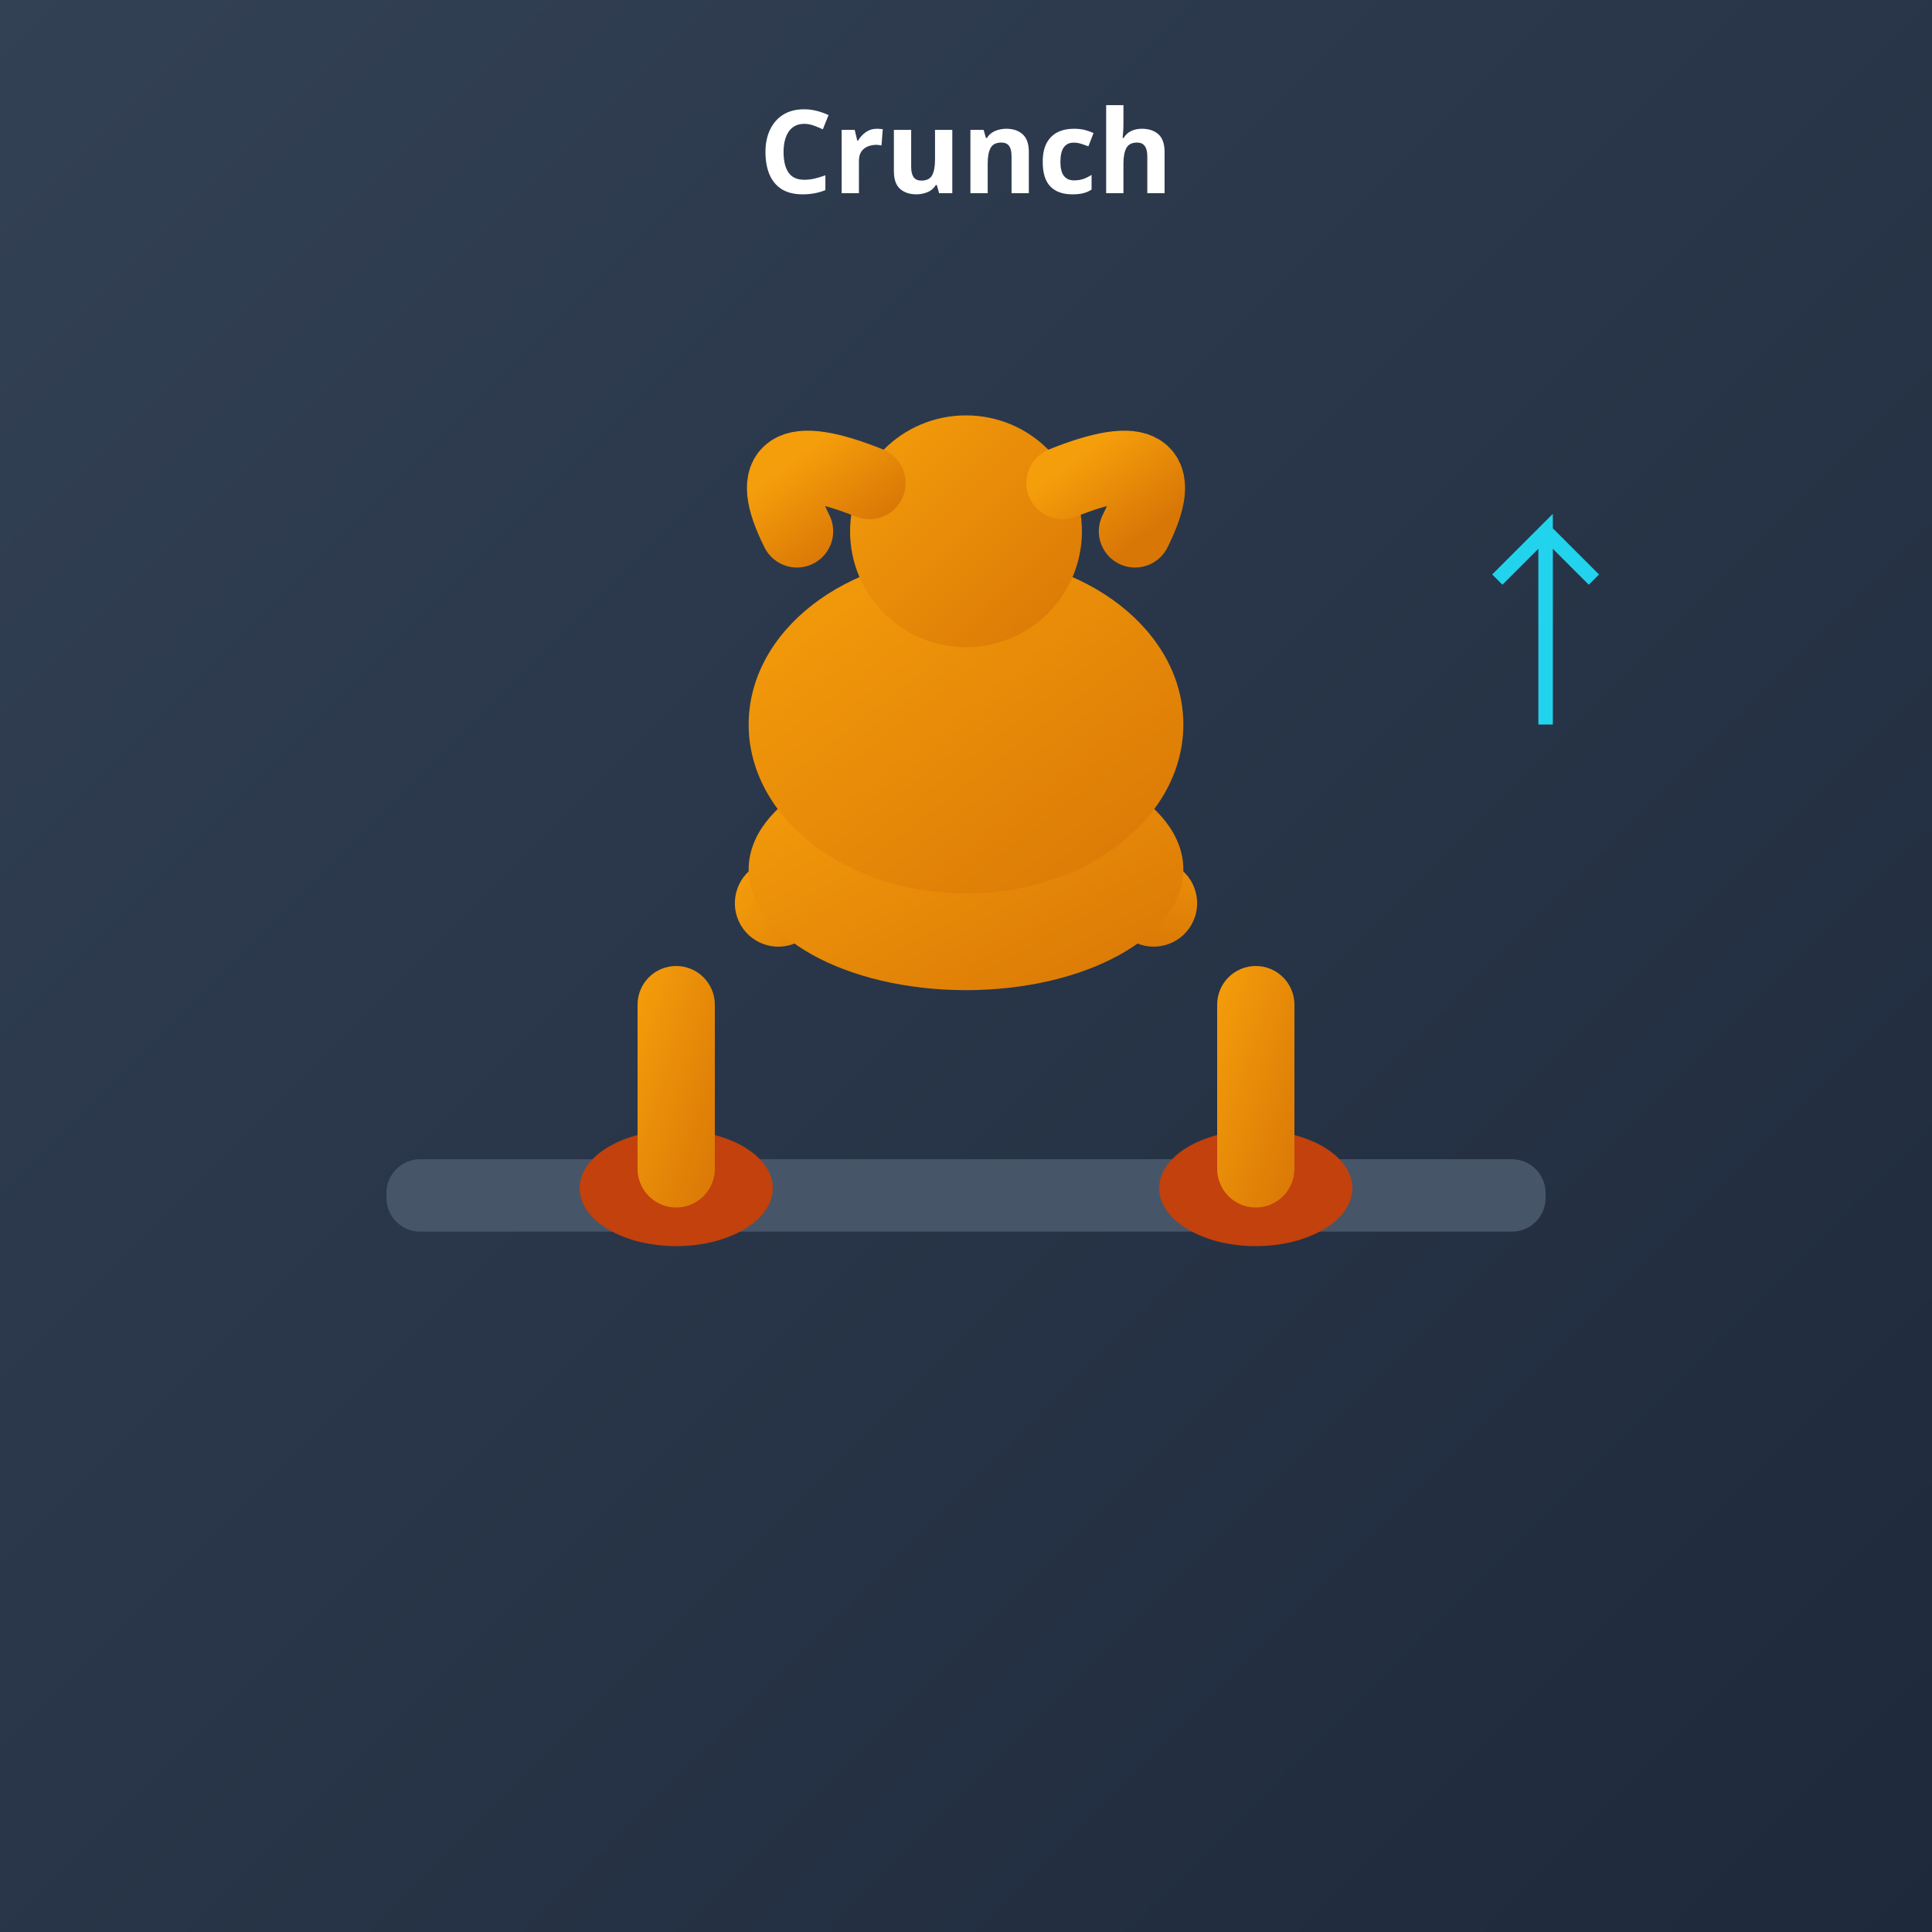
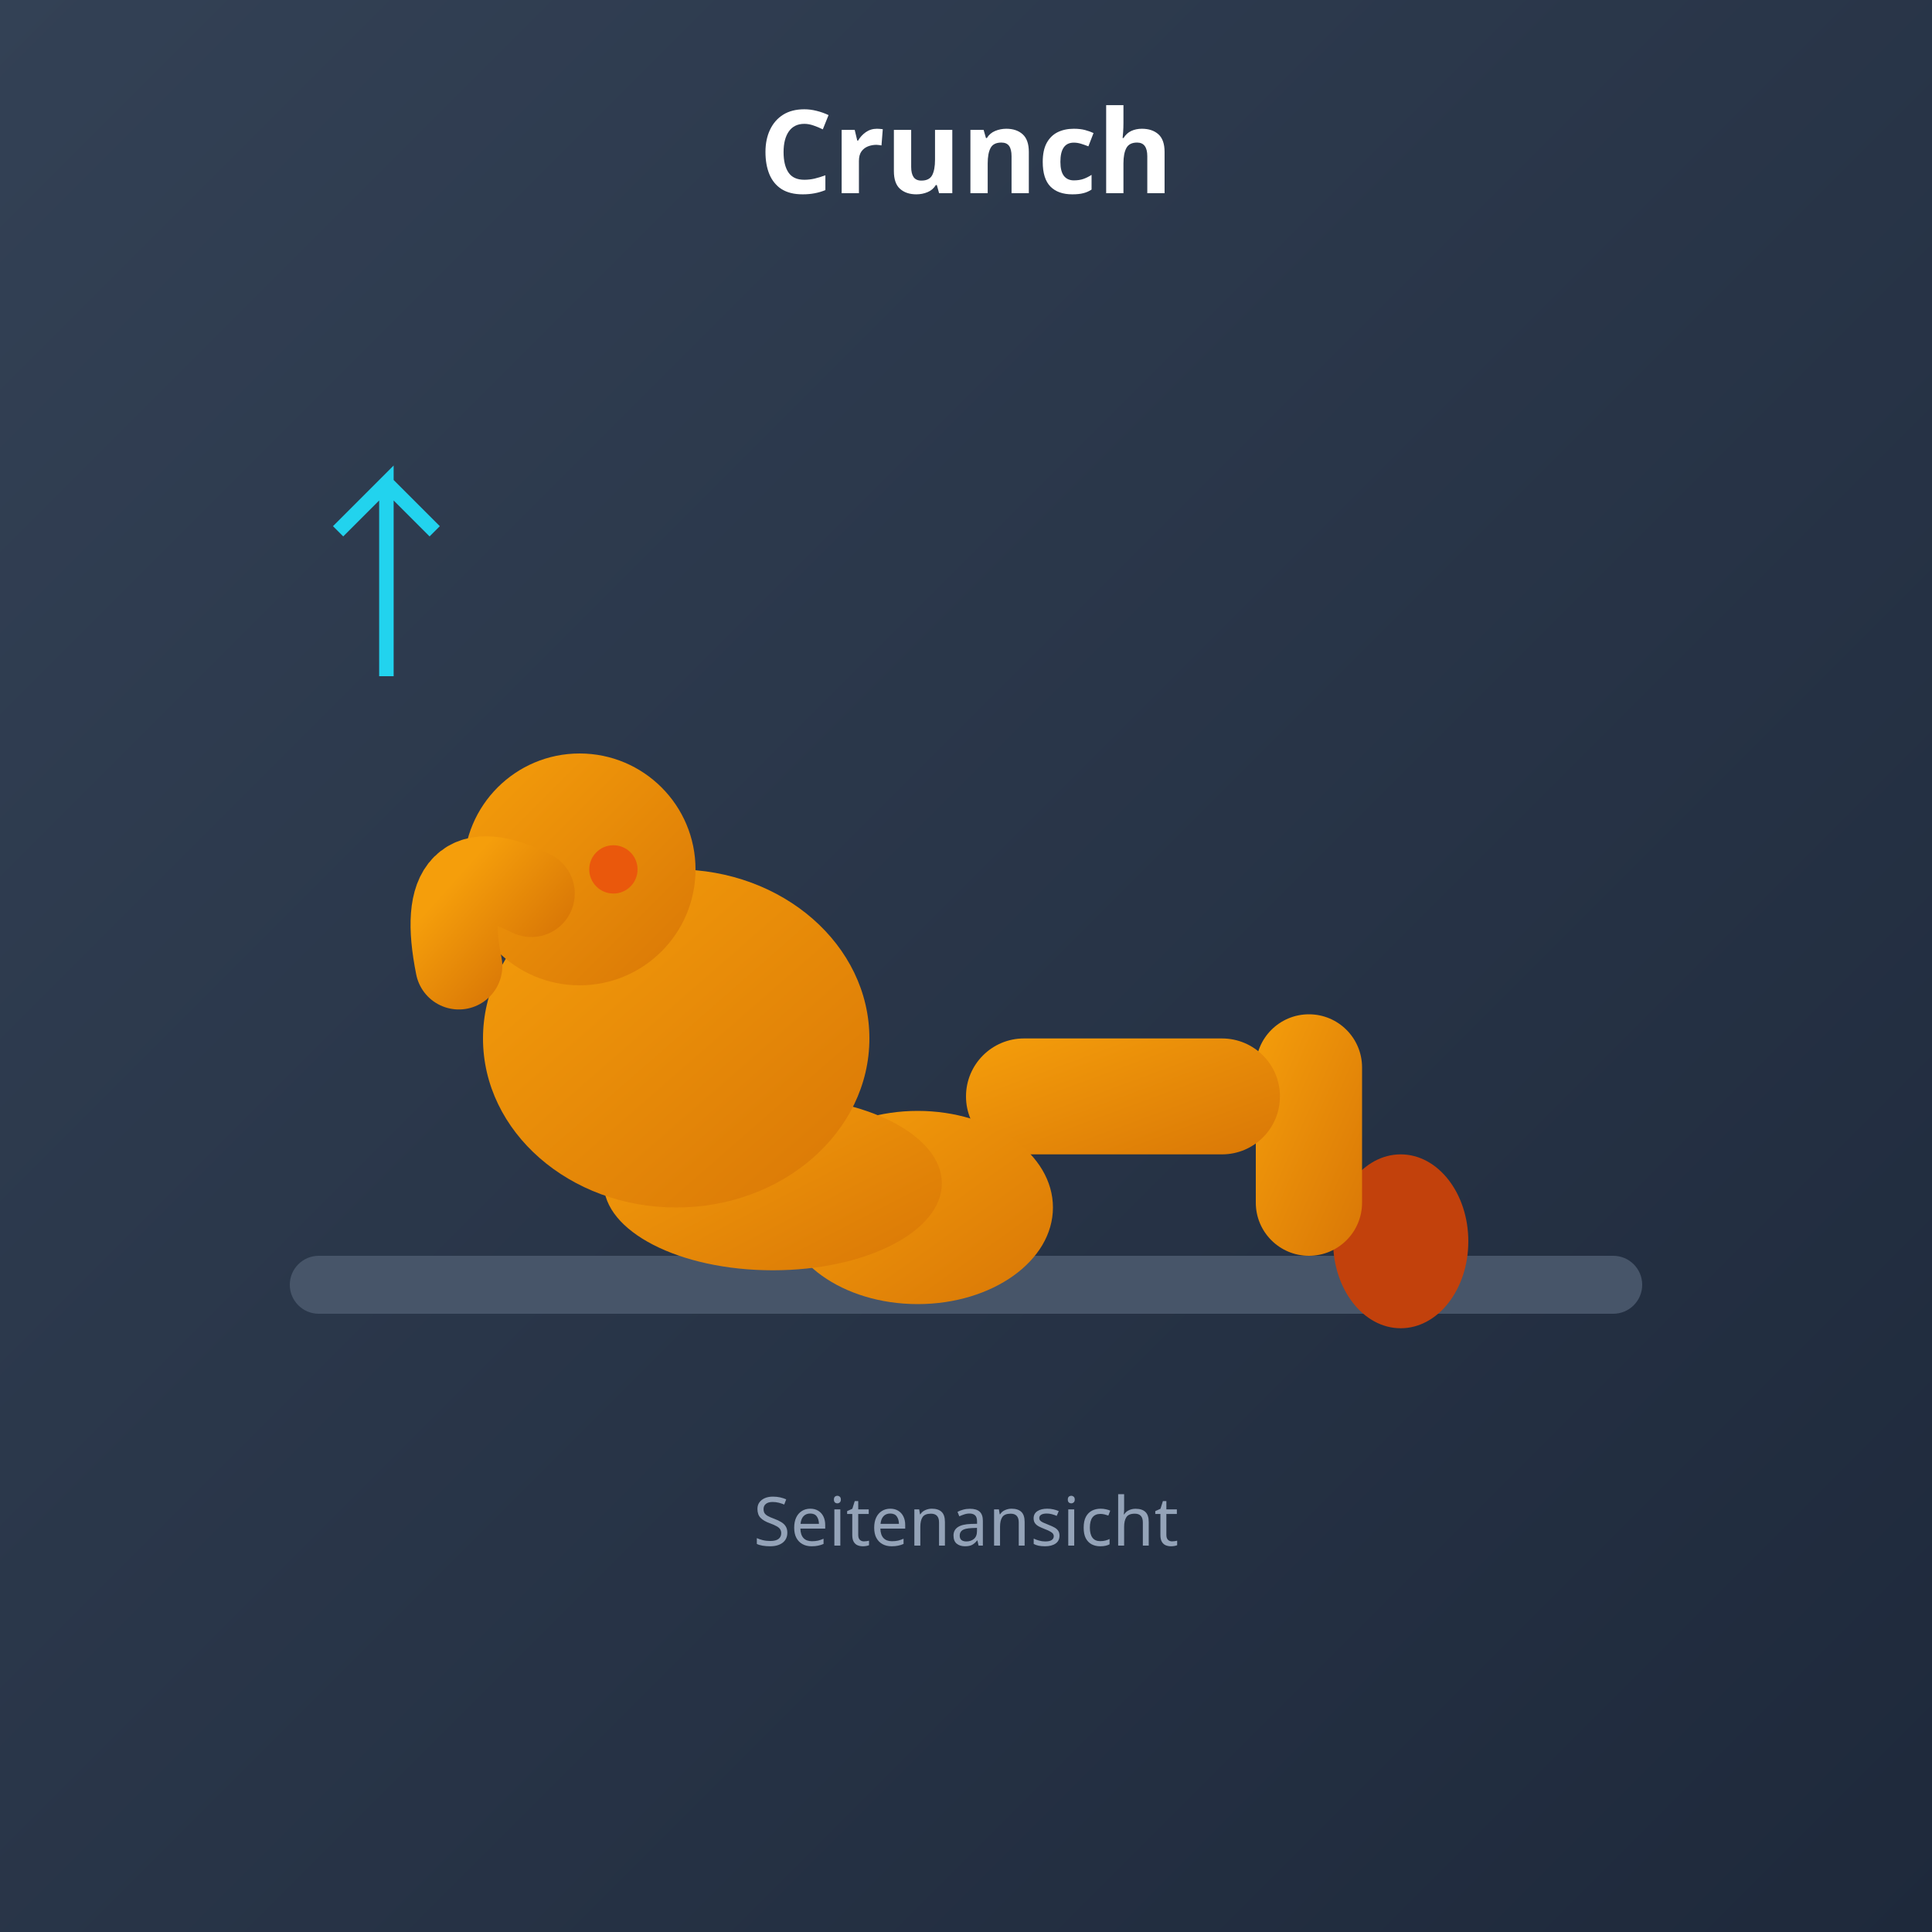
<svg xmlns="http://www.w3.org/2000/svg" width="400" height="400" viewBox="0 0 400 400">
  <defs>
    <linearGradient id="bg8" x1="0%" y1="0%" x2="100%" y2="100%">
      <stop offset="0%" style="stop-color:#334155;stop-opacity:1" />
      <stop offset="100%" style="stop-color:#1e293b;stop-opacity:1" />
    </linearGradient>
    <linearGradient id="body8" x1="0%" y1="0%" x2="100%" y2="100%">
      <stop offset="0%" style="stop-color:#f59e0b;stop-opacity:1" />
      <stop offset="100%" style="stop-color:#d97706;stop-opacity:1" />
    </linearGradient>
  </defs>
  <rect width="400" height="400" fill="url(#bg8)" />
  <text x="200" y="40" font-family="system-ui" font-size="24" font-weight="bold" fill="#ffffff" text-anchor="middle">Crunch</text>
-   <rect x="80" y="240" width="240" height="15" rx="7" fill="#475569" />
-   <ellipse cx="140" cy="246" rx="20" ry="12" fill="#c2410c" />
-   <ellipse cx="260" cy="246" rx="20" ry="12" fill="#c2410c" />
-   <rect x="132" y="200" width="16" height="50" rx="8" fill="url(#body8)" />
-   <rect x="252" y="200" width="16" height="50" rx="8" fill="url(#body8)" />
-   <rect x="150" y="170" width="50" height="18" rx="9" fill="url(#body8)" transform="rotate(-30 175 179)" />
-   <rect x="200" y="170" width="50" height="18" rx="9" fill="url(#body8)" transform="rotate(30 225 179)" />
-   <ellipse cx="200" cy="180" rx="45" ry="25" fill="url(#body8)" />
+   <rect x="60" y="260" width="280" height="12" rx="6" fill="#475569" />
+   <ellipse cx="290" cy="257" rx="14" ry="18" fill="#c2410c" />
+   <rect x="260" y="210" width="22" height="50" rx="11" fill="url(#body8)" />
+   <rect x="200" y="215" width="65" height="24" rx="12" fill="url(#body8)" />
+   <ellipse cx="190" cy="250" rx="28" ry="20" fill="url(#body8)" />
+   <ellipse cx="160" cy="245" rx="35" ry="18" fill="url(#body8)" />
  <g>
-     <ellipse cx="200" cy="150" rx="45" ry="35" fill="url(#body8)">
-       <animate attributeName="cy" values="150;130;150" dur="2s" repeatCount="indefinite" />
-       <animate attributeName="ry" values="35;30;35" dur="2s" repeatCount="indefinite" />
+     <ellipse cx="140" cy="215" rx="40" ry="35" fill="url(#body8)">
+       <animate attributeName="cy" values="215;195;215" dur="2s" repeatCount="indefinite" />
+       <animate attributeName="rx" values="40;38;40" dur="2s" repeatCount="indefinite" />
    </ellipse>
-     <circle cx="200" cy="110" r="24" fill="url(#body8)">
-       <animate attributeName="cy" values="110;90;110" dur="2s" repeatCount="indefinite" />
+     <circle cx="120" cy="180" r="24" fill="url(#body8)">
+       <animate attributeName="cy" values="180;165;180" dur="2s" repeatCount="indefinite" />
    </circle>
-     <path d="M 165 110 Q 155 90 180 100" stroke="url(#body8)" stroke-width="15" fill="none" stroke-linecap="round">
-       <animate attributeName="d" values="M 165 110 Q 155 90 180 100; M 165 90 Q 155 70 180 80; M 165 110 Q 155 90 180 100" dur="2s" repeatCount="indefinite" />
-     </path>
-     <path d="M 235 110 Q 245 90 220 100" stroke="url(#body8)" stroke-width="15" fill="none" stroke-linecap="round">
-       <animate attributeName="d" values="M 235 110 Q 245 90 220 100; M 235 90 Q 245 70 220 80; M 235 110 Q 245 90 220 100" dur="2s" repeatCount="indefinite" />
+     <circle cx="127" cy="180" r="5" fill="#ea580c">
+       <animate attributeName="cy" values="180;165;180" dur="2s" repeatCount="indefinite" />
+     </circle>
+     <path d="M 110 185 Q 90 175 95 200" stroke="url(#body8)" stroke-width="18" fill="none" stroke-linecap="round">
+       <animate attributeName="d" values="M 110 185 Q 90 175 95 200; M 110 170 Q 90 160 95 185; M 110 185 Q 90 175 95 200" dur="2s" repeatCount="indefinite" />
    </path>
  </g>
-   <path d="M 320 150 L 320 110 L 310 120 M 320 110 L 330 120" stroke="#22d3ee" stroke-width="3" fill="none">
+   <path d="M 80 140 L 80 100 L 70 110 M 80 100 L 90 110" stroke="#22d3ee" stroke-width="3" fill="none">
    <animate attributeName="opacity" values="1;0.3;1" dur="2s" repeatCount="indefinite" />
  </path>
+   <text x="200" y="320" font-family="system-ui" font-size="14" fill="#94a3b8" text-anchor="middle">Seitenansicht</text>
</svg>
